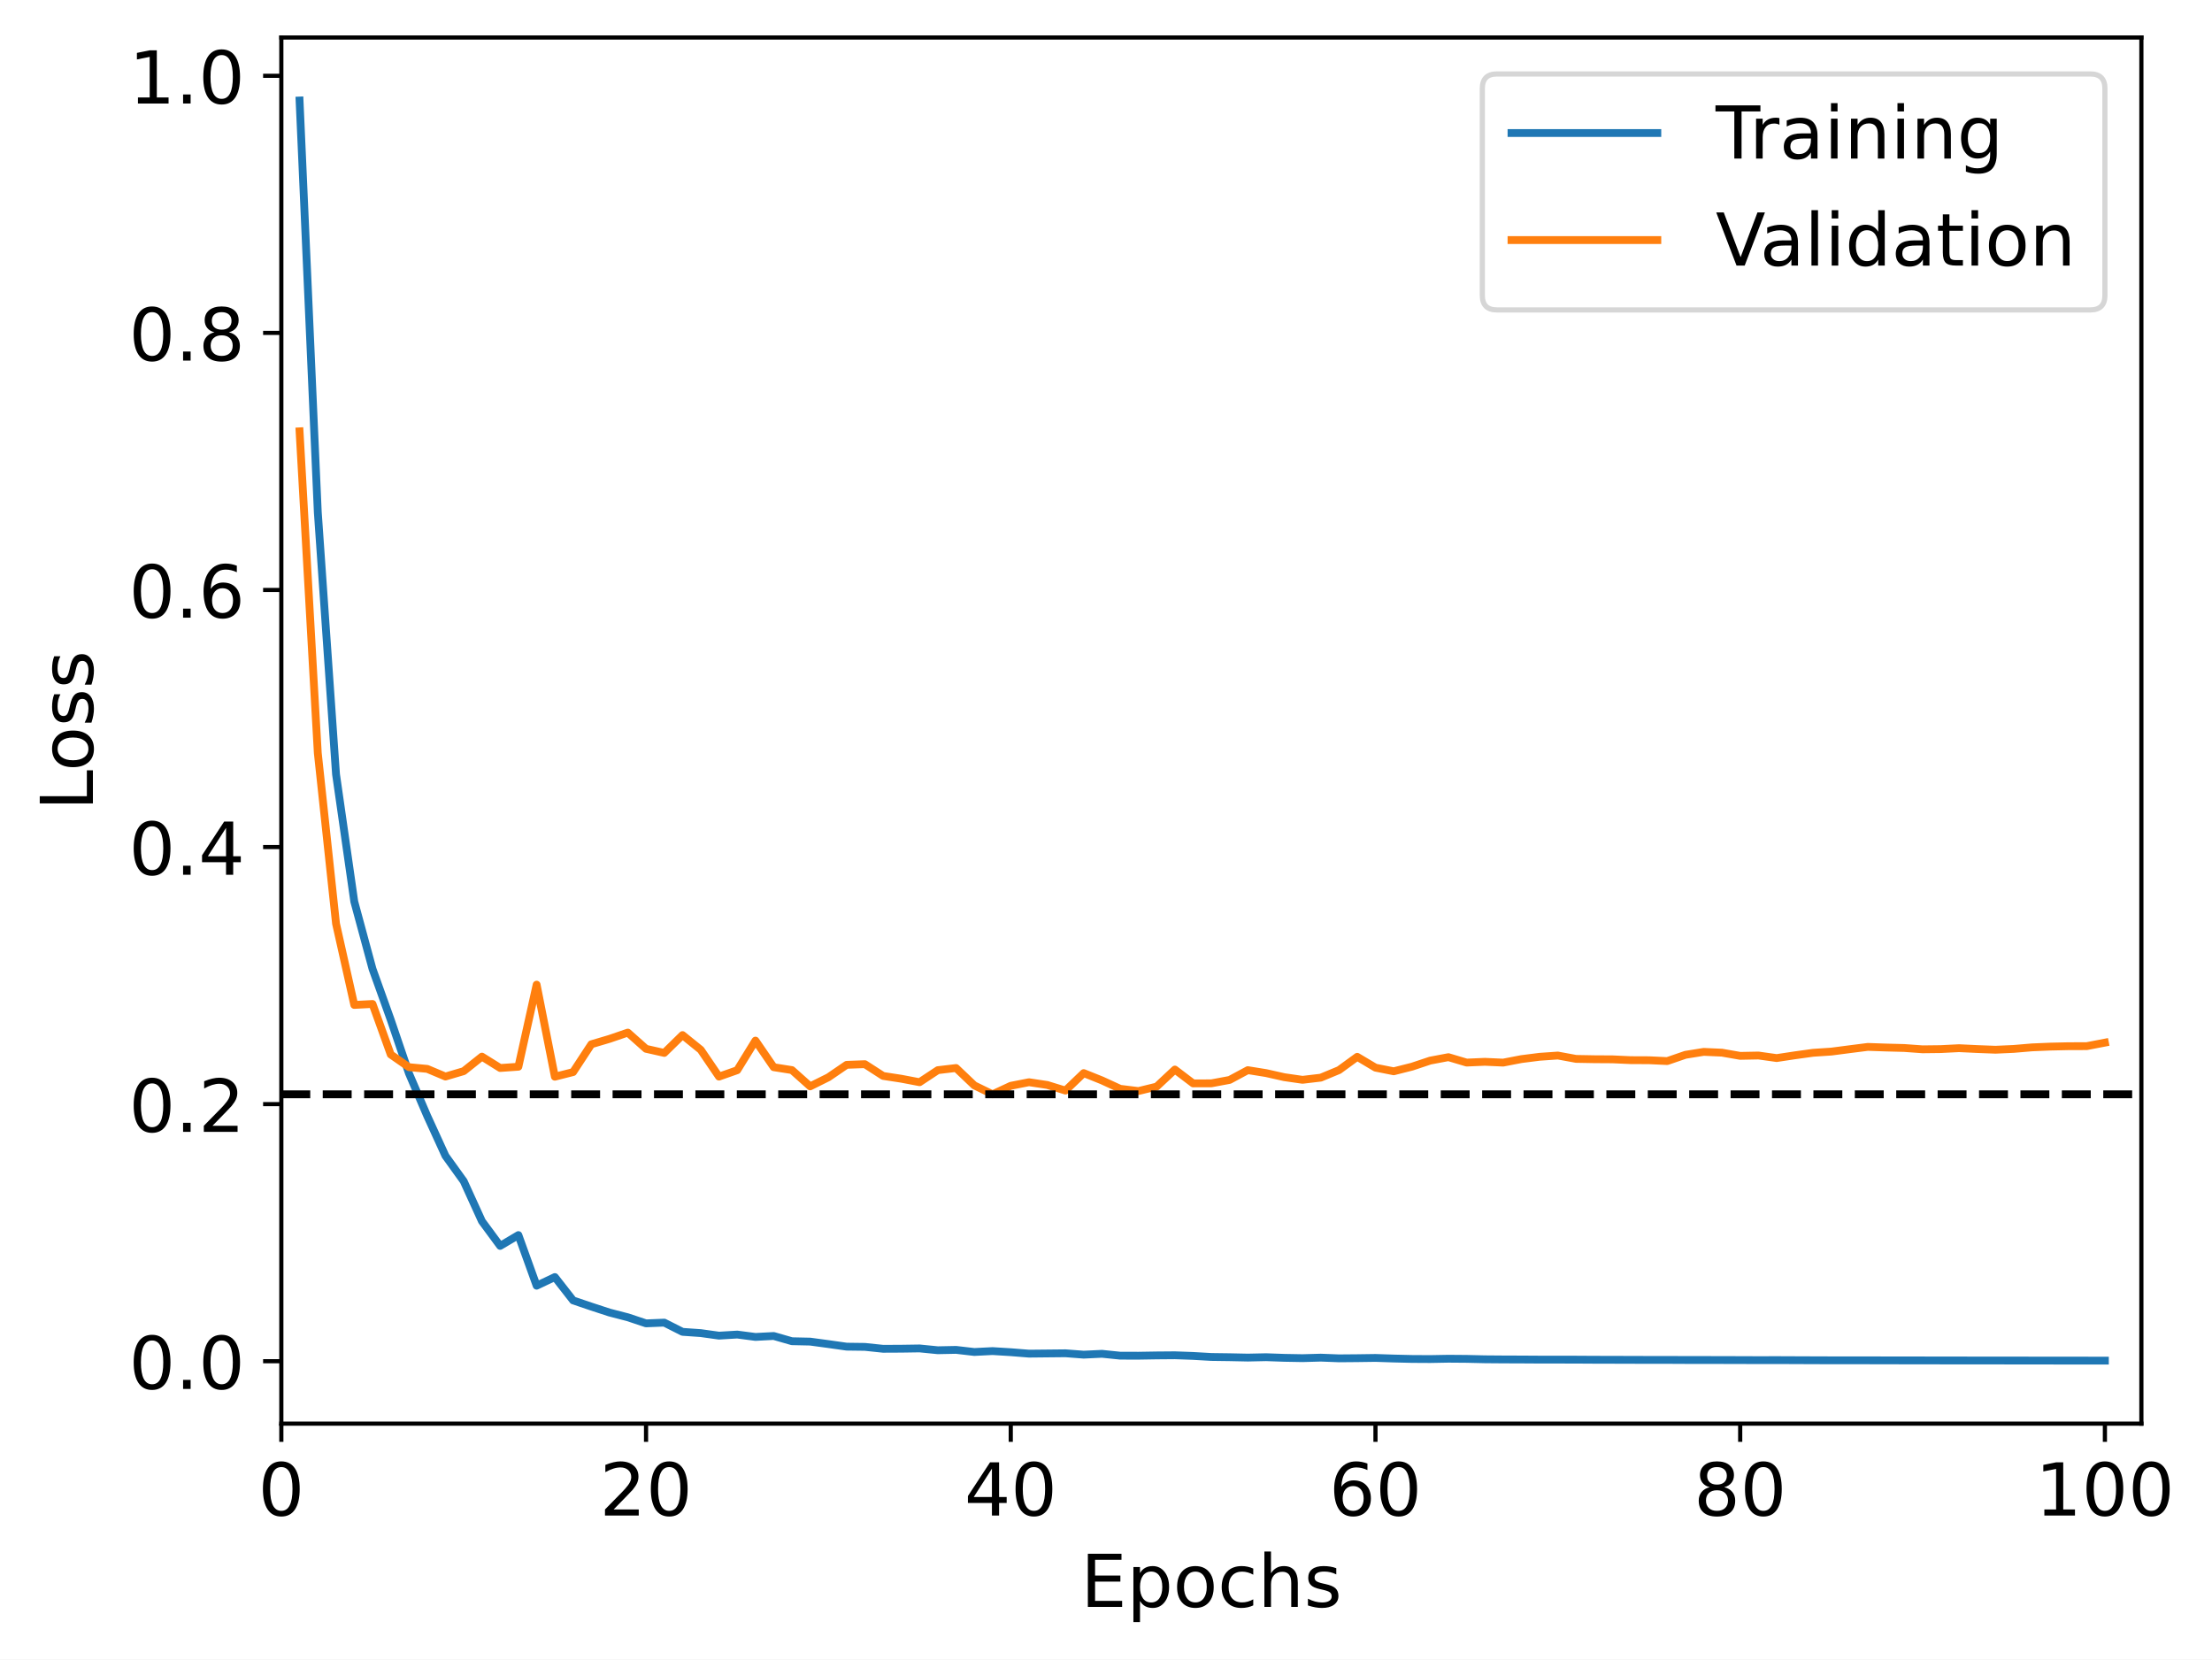
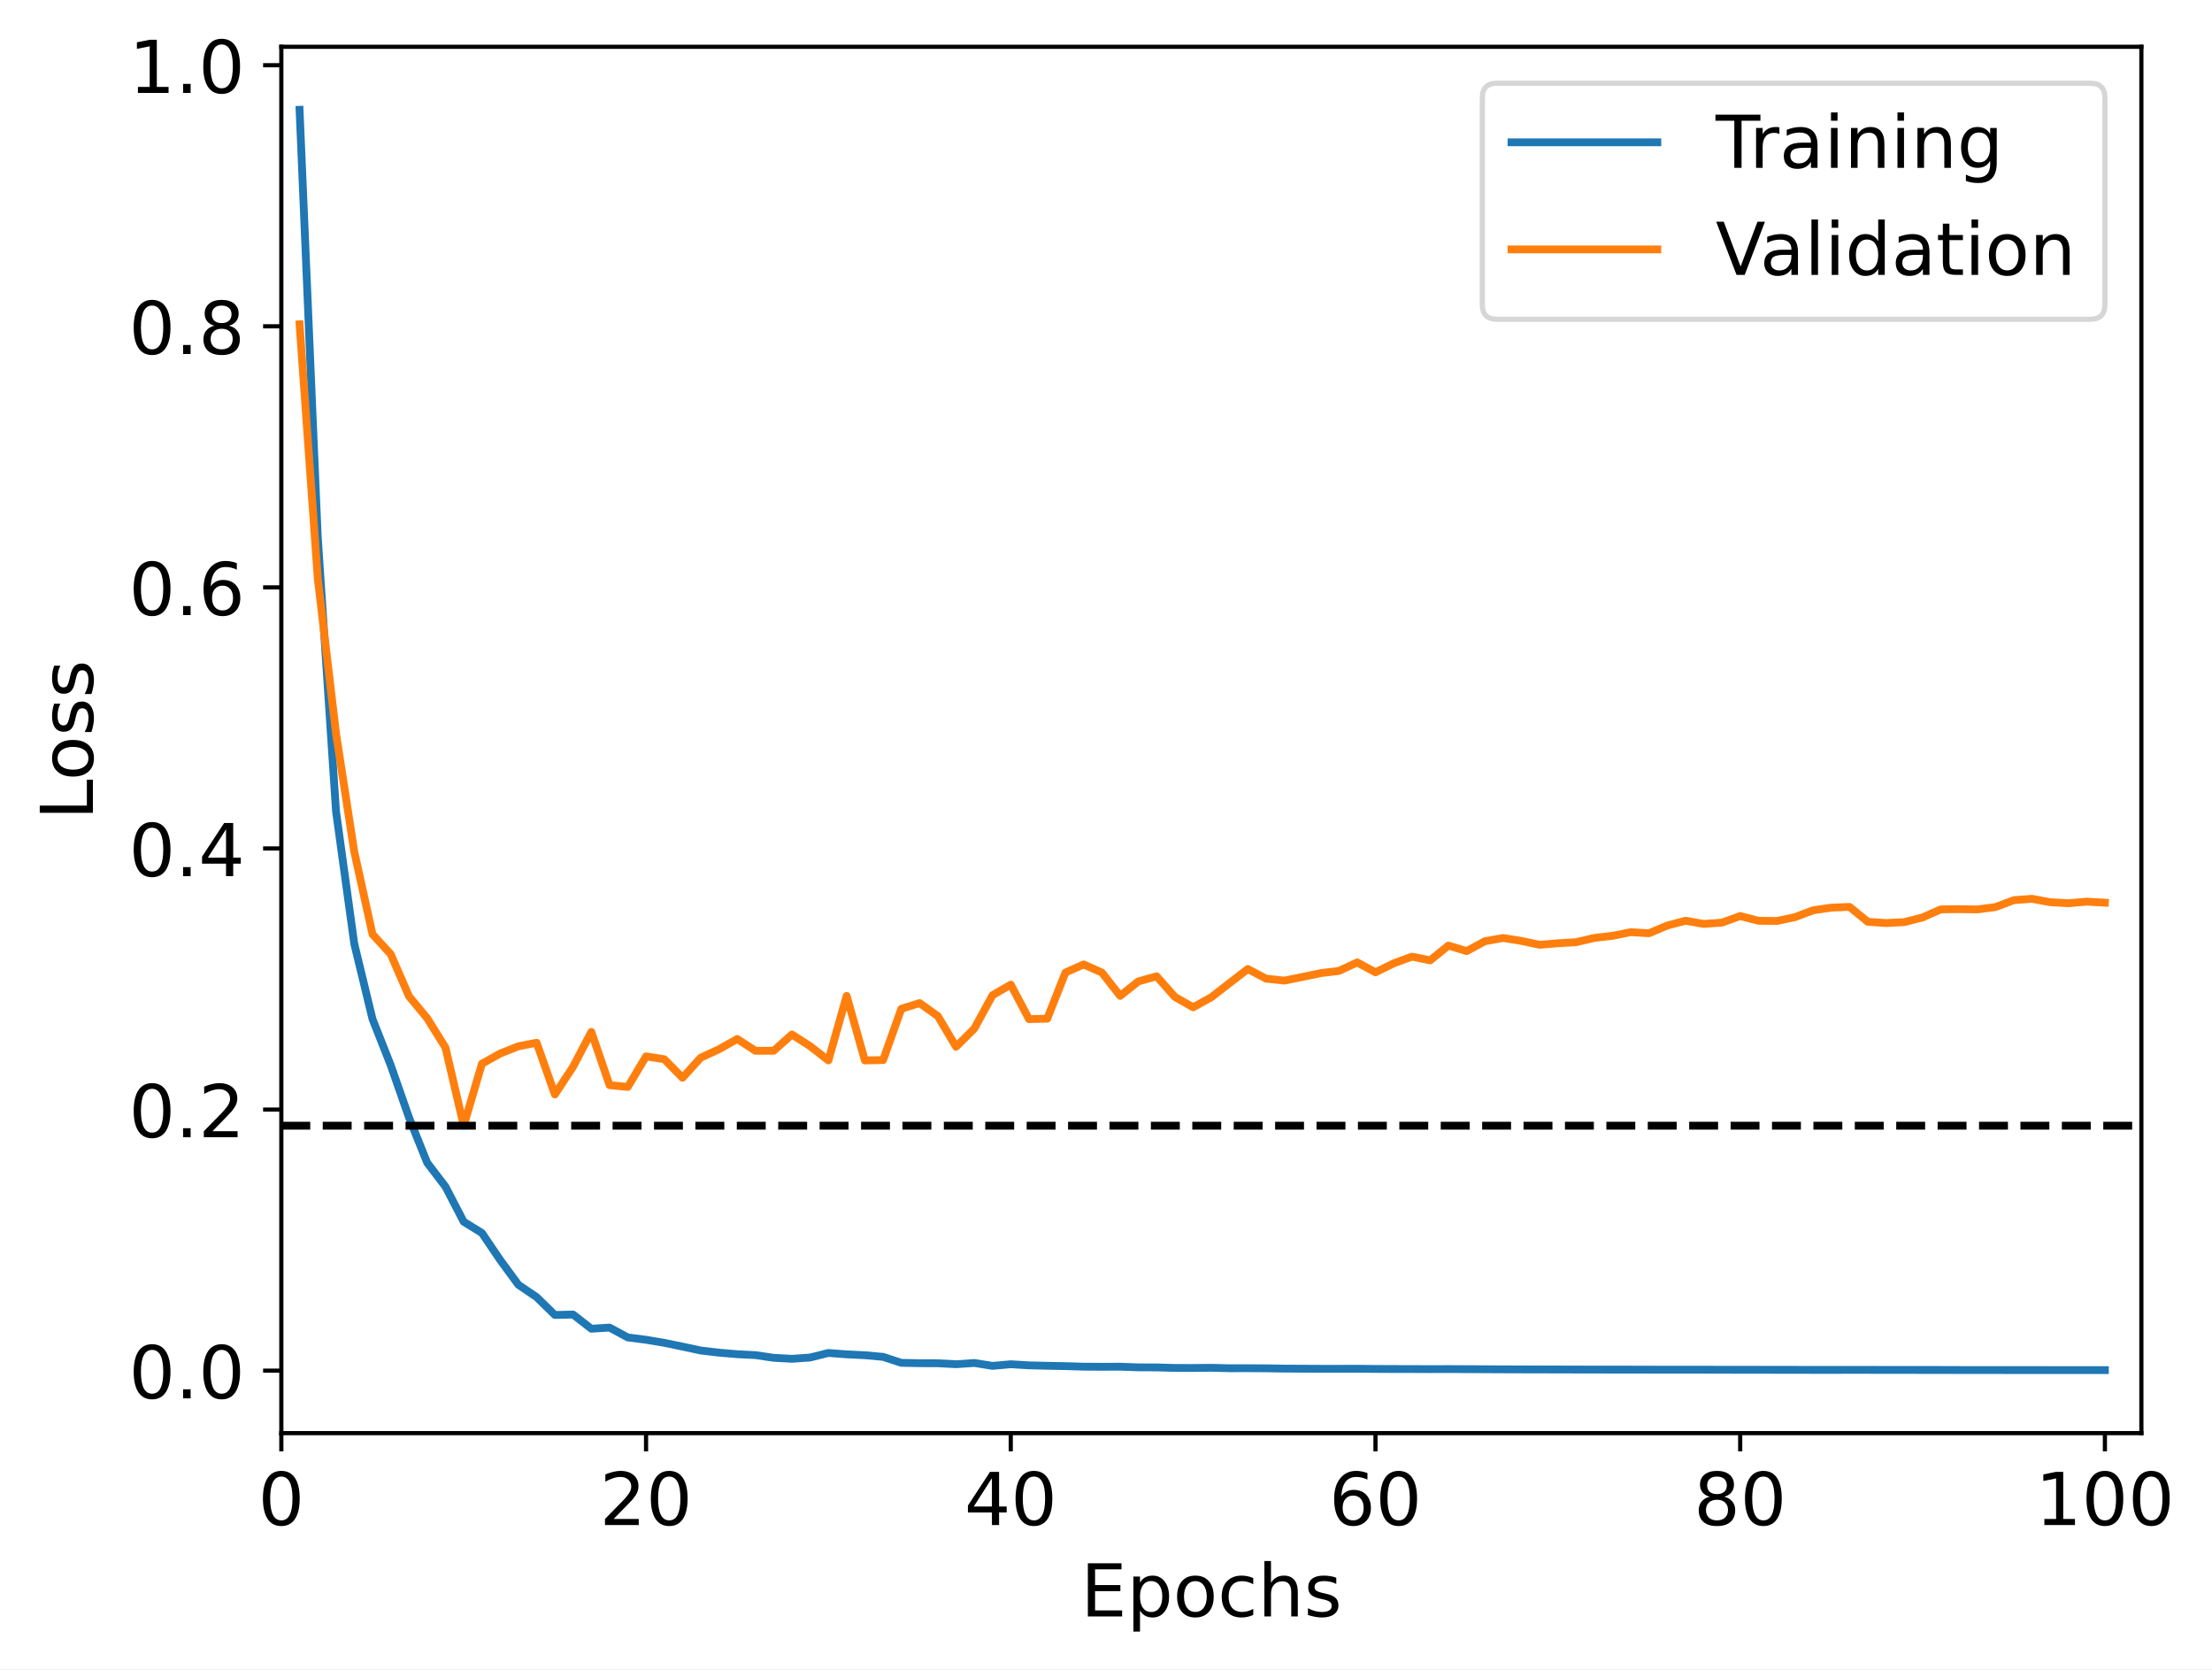
- <svg xmlns="http://www.w3.org/2000/svg" xmlns:xlink="http://www.w3.org/1999/xlink" width="424.693pt" height="318.611pt" viewBox="0 0 424.693 318.611" version="1.1">
+ <svg xmlns="http://www.w3.org/2000/svg" xmlns:xlink="http://www.w3.org/1999/xlink" width="424.693pt" height="320.391pt" viewBox="0 0 424.693 320.391" version="1.1">
  <defs>
    <style type="text/css">*{stroke-linejoin: round; stroke-linecap: butt}</style>
  </defs>
  <g id="figure_1">
    <g id="patch_1">
-       <path d="M 0 318.611  L 424.693 318.611  L 424.693 0  L 0 0  z " style="fill: #ffffff" />
+       <path d="M 0 320.391  L 424.693 320.391  L 424.693 0  L 0 0  z " style="fill: #ffffff" />
    </g>
    <g id="axes_1">
      <g id="patch_2">
-         <path d="M 54.014 273.312  L 411.134 273.312  L 411.134 7.2  L 54.014 7.2  z " style="fill: #ffffff" />
+         <path d="M 54.014 275.092  L 411.134 275.092  L 411.134 8.98  L 54.014 8.98  z " style="fill: #ffffff" />
      </g>
      <g id="matplotlib.axis_1">
        <g id="xtick_1">
          <g id="line2d_1">
            <defs>
-               <path id="mfb34cce5c9" d="M 0 0  L 0 3.5  " style="stroke: #000000; stroke-width: 0.8" />
-             </defs>
-             <g>
-               <use xlink:href="#mfb34cce5c9" x="54.014" y="273.312" style="stroke: #000000; stroke-width: 0.8" />
+               <path id="m35944b35f2" d="M 0 0  L 0 3.5  " style="stroke: #000000; stroke-width: 0.8" />
+             </defs>
+             <g>
+               <use xlink:href="#m35944b35f2" x="54.014" y="275.092" style="stroke: #000000; stroke-width: 0.8" />
            </g>
          </g>
          <g id="text_1">
-             <g transform="translate(49.56 290.9498) scale(0.14 -0.14)">
+             <g transform="translate(49.56 292.7302) scale(0.14 -0.14)">
              <defs>
                <path id="DejaVuSans-30" d="M 2034 4250  Q 1547 4250 1301 3770  Q 1056 3291 1056 2328  Q 1056 1369 1301 889  Q 1547 409 2034 409  Q 2525 409 2770 889  Q 3016 1369 3016 2328  Q 3016 3291 2770 3770  Q 2525 4250 2034 4250  z M 2034 4750  Q 2819 4750 3233 4129  Q 3647 3509 3647 2328  Q 3647 1150 3233 529  Q 2819 -91 2034 -91  Q 1250 -91 836 529  Q 422 1150 422 2328  Q 422 3509 836 4129  Q 1250 4750 2034 4750  z " transform="scale(0.015625)" />
              </defs>
              <use xlink:href="#DejaVuSans-30" />
            </g>
          </g>
        </g>
        <g id="xtick_2">
          <g id="line2d_2">
            <g>
-               <use xlink:href="#mfb34cce5c9" x="124.037" y="273.312" style="stroke: #000000; stroke-width: 0.8" />
+               <use xlink:href="#m35944b35f2" x="124.037" y="275.092" style="stroke: #000000; stroke-width: 0.8" />
            </g>
          </g>
          <g id="text_2">
-             <g transform="translate(115.1298 290.9498) scale(0.14 -0.14)">
+             <g transform="translate(115.1298 292.7302) scale(0.14 -0.14)">
              <defs>
                <path id="DejaVuSans-32" d="M 1228 531  L 3431 531  L 3431 0  L 469 0  L 469 531  Q 828 903 1448 1529  Q 2069 2156 2228 2338  Q 2531 2678 2651 2914  Q 2772 3150 2772 3378  Q 2772 3750 2511 3984  Q 2250 4219 1831 4219  Q 1534 4219 1204 4116  Q 875 4013 500 3803  L 500 4441  Q 881 4594 1212 4672  Q 1544 4750 1819 4750  Q 2544 4750 2975 4387  Q 3406 4025 3406 3419  Q 3406 3131 3298 2873  Q 3191 2616 2906 2266  Q 2828 2175 2409 1742  Q 1991 1309 1228 531  z " transform="scale(0.015625)" />
              </defs>
              <use xlink:href="#DejaVuSans-32" />
              <use xlink:href="#DejaVuSans-30" x="63.623" />
            </g>
          </g>
        </g>
        <g id="xtick_3">
          <g id="line2d_3">
            <g>
-               <use xlink:href="#mfb34cce5c9" x="194.061" y="273.312" style="stroke: #000000; stroke-width: 0.8" />
+               <use xlink:href="#m35944b35f2" x="194.061" y="275.092" style="stroke: #000000; stroke-width: 0.8" />
            </g>
          </g>
          <g id="text_3">
-             <g transform="translate(185.1533 290.9498) scale(0.14 -0.14)">
+             <g transform="translate(185.1533 292.7302) scale(0.14 -0.14)">
              <defs>
                <path id="DejaVuSans-34" d="M 2419 4116  L 825 1625  L 2419 1625  L 2419 4116  z M 2253 4666  L 3047 4666  L 3047 1625  L 3713 1625  L 3713 1100  L 3047 1100  L 3047 0  L 2419 0  L 2419 1100  L 313 1100  L 313 1709  L 2253 4666  z " transform="scale(0.015625)" />
              </defs>
              <use xlink:href="#DejaVuSans-34" />
              <use xlink:href="#DejaVuSans-30" x="63.623" />
            </g>
          </g>
        </g>
        <g id="xtick_4">
          <g id="line2d_4">
            <g>
-               <use xlink:href="#mfb34cce5c9" x="264.084" y="273.312" style="stroke: #000000; stroke-width: 0.8" />
+               <use xlink:href="#m35944b35f2" x="264.084" y="275.092" style="stroke: #000000; stroke-width: 0.8" />
            </g>
          </g>
          <g id="text_4">
-             <g transform="translate(255.1768 290.9498) scale(0.14 -0.14)">
+             <g transform="translate(255.1768 292.7302) scale(0.14 -0.14)">
              <defs>
                <path id="DejaVuSans-36" d="M 2113 2584  Q 1688 2584 1439 2293  Q 1191 2003 1191 1497  Q 1191 994 1439 701  Q 1688 409 2113 409  Q 2538 409 2786 701  Q 3034 994 3034 1497  Q 3034 2003 2786 2293  Q 2538 2584 2113 2584  z M 3366 4563  L 3366 3988  Q 3128 4100 2886 4159  Q 2644 4219 2406 4219  Q 1781 4219 1451 3797  Q 1122 3375 1075 2522  Q 1259 2794 1537 2939  Q 1816 3084 2150 3084  Q 2853 3084 3261 2657  Q 3669 2231 3669 1497  Q 3669 778 3244 343  Q 2819 -91 2113 -91  Q 1303 -91 875 529  Q 447 1150 447 2328  Q 447 3434 972 4092  Q 1497 4750 2381 4750  Q 2619 4750 2861 4703  Q 3103 4656 3366 4563  z " transform="scale(0.015625)" />
              </defs>
              <use xlink:href="#DejaVuSans-36" />
              <use xlink:href="#DejaVuSans-30" x="63.623" />
            </g>
          </g>
        </g>
        <g id="xtick_5">
          <g id="line2d_5">
            <g>
-               <use xlink:href="#mfb34cce5c9" x="334.108" y="273.312" style="stroke: #000000; stroke-width: 0.8" />
+               <use xlink:href="#m35944b35f2" x="334.108" y="275.092" style="stroke: #000000; stroke-width: 0.8" />
            </g>
          </g>
          <g id="text_5">
-             <g transform="translate(325.2004 290.9498) scale(0.14 -0.14)">
+             <g transform="translate(325.2004 292.7302) scale(0.14 -0.14)">
              <defs>
                <path id="DejaVuSans-38" d="M 2034 2216  Q 1584 2216 1326 1975  Q 1069 1734 1069 1313  Q 1069 891 1326 650  Q 1584 409 2034 409  Q 2484 409 2743 651  Q 3003 894 3003 1313  Q 3003 1734 2745 1975  Q 2488 2216 2034 2216  z M 1403 2484  Q 997 2584 770 2862  Q 544 3141 544 3541  Q 544 4100 942 4425  Q 1341 4750 2034 4750  Q 2731 4750 3128 4425  Q 3525 4100 3525 3541  Q 3525 3141 3298 2862  Q 3072 2584 2669 2484  Q 3125 2378 3379 2068  Q 3634 1759 3634 1313  Q 3634 634 3220 271  Q 2806 -91 2034 -91  Q 1263 -91 848 271  Q 434 634 434 1313  Q 434 1759 690 2068  Q 947 2378 1403 2484  z M 1172 3481  Q 1172 3119 1398 2916  Q 1625 2713 2034 2713  Q 2441 2713 2670 2916  Q 2900 3119 2900 3481  Q 2900 3844 2670 4047  Q 2441 4250 2034 4250  Q 1625 4250 1398 4047  Q 1172 3844 1172 3481  z " transform="scale(0.015625)" />
              </defs>
              <use xlink:href="#DejaVuSans-38" />
              <use xlink:href="#DejaVuSans-30" x="63.623" />
            </g>
          </g>
        </g>
        <g id="xtick_6">
          <g id="line2d_6">
            <g>
-               <use xlink:href="#mfb34cce5c9" x="404.131" y="273.312" style="stroke: #000000; stroke-width: 0.8" />
+               <use xlink:href="#m35944b35f2" x="404.131" y="275.092" style="stroke: #000000; stroke-width: 0.8" />
            </g>
          </g>
          <g id="text_6">
-             <g transform="translate(390.7701 290.9498) scale(0.14 -0.14)">
+             <g transform="translate(390.7701 292.7302) scale(0.14 -0.14)">
              <defs>
                <path id="DejaVuSans-31" d="M 794 531  L 1825 531  L 1825 4091  L 703 3866  L 703 4441  L 1819 4666  L 2450 4666  L 2450 531  L 3481 531  L 3481 0  L 794 0  L 794 531  z " transform="scale(0.015625)" />
              </defs>
              <use xlink:href="#DejaVuSans-31" />
              <use xlink:href="#DejaVuSans-30" x="63.623" />
              <use xlink:href="#DejaVuSans-30" x="127.246" />
            </g>
          </g>
        </g>
        <g id="text_7">
-           <g transform="translate(207.4919 308.4992) scale(0.14 -0.14)">
+           <g transform="translate(207.4919 310.2796) scale(0.14 -0.14)">
            <defs>
              <path id="DejaVuSans-45" d="M 628 4666  L 3578 4666  L 3578 4134  L 1259 4134  L 1259 2753  L 3481 2753  L 3481 2222  L 1259 2222  L 1259 531  L 3634 531  L 3634 0  L 628 0  L 628 4666  z " transform="scale(0.015625)" />
              <path id="DejaVuSans-70" d="M 1159 525  L 1159 -1331  L 581 -1331  L 581 3500  L 1159 3500  L 1159 2969  Q 1341 3281 1617 3432  Q 1894 3584 2278 3584  Q 2916 3584 3314 3078  Q 3713 2572 3713 1747  Q 3713 922 3314 415  Q 2916 -91 2278 -91  Q 1894 -91 1617 61  Q 1341 213 1159 525  z M 3116 1747  Q 3116 2381 2855 2742  Q 2594 3103 2138 3103  Q 1681 3103 1420 2742  Q 1159 2381 1159 1747  Q 1159 1113 1420 752  Q 1681 391 2138 391  Q 2594 391 2855 752  Q 3116 1113 3116 1747  z " transform="scale(0.015625)" />
              <path id="DejaVuSans-6f" d="M 1959 3097  Q 1497 3097 1228 2736  Q 959 2375 959 1747  Q 959 1119 1226 758  Q 1494 397 1959 397  Q 2419 397 2687 759  Q 2956 1122 2956 1747  Q 2956 2369 2687 2733  Q 2419 3097 1959 3097  z M 1959 3584  Q 2709 3584 3137 3096  Q 3566 2609 3566 1747  Q 3566 888 3137 398  Q 2709 -91 1959 -91  Q 1206 -91 779 398  Q 353 888 353 1747  Q 353 2609 779 3096  Q 1206 3584 1959 3584  z " transform="scale(0.015625)" />
              <path id="DejaVuSans-63" d="M 3122 3366  L 3122 2828  Q 2878 2963 2633 3030  Q 2388 3097 2138 3097  Q 1578 3097 1268 2742  Q 959 2388 959 1747  Q 959 1106 1268 751  Q 1578 397 2138 397  Q 2388 397 2633 464  Q 2878 531 3122 666  L 3122 134  Q 2881 22 2623 -34  Q 2366 -91 2075 -91  Q 1284 -91 818 406  Q 353 903 353 1747  Q 353 2603 823 3093  Q 1294 3584 2113 3584  Q 2378 3584 2631 3529  Q 2884 3475 3122 3366  z " transform="scale(0.015625)" />
              <path id="DejaVuSans-68" d="M 3513 2113  L 3513 0  L 2938 0  L 2938 2094  Q 2938 2591 2744 2837  Q 2550 3084 2163 3084  Q 1697 3084 1428 2787  Q 1159 2491 1159 1978  L 1159 0  L 581 0  L 581 4863  L 1159 4863  L 1159 2956  Q 1366 3272 1645 3428  Q 1925 3584 2291 3584  Q 2894 3584 3203 3211  Q 3513 2838 3513 2113  z " transform="scale(0.015625)" />
              <path id="DejaVuSans-73" d="M 2834 3397  L 2834 2853  Q 2591 2978 2328 3040  Q 2066 3103 1784 3103  Q 1356 3103 1142 2972  Q 928 2841 928 2578  Q 928 2378 1081 2264  Q 1234 2150 1697 2047  L 1894 2003  Q 2506 1872 2764 1633  Q 3022 1394 3022 966  Q 3022 478 2636 193  Q 2250 -91 1575 -91  Q 1294 -91 989 -36  Q 684 19 347 128  L 347 722  Q 666 556 975 473  Q 1284 391 1588 391  Q 1994 391 2212 530  Q 2431 669 2431 922  Q 2431 1156 2273 1281  Q 2116 1406 1581 1522  L 1381 1569  Q 847 1681 609 1914  Q 372 2147 372 2553  Q 372 3047 722 3315  Q 1072 3584 1716 3584  Q 2034 3584 2315 3537  Q 2597 3491 2834 3397  z " transform="scale(0.015625)" />
            </defs>
            <use xlink:href="#DejaVuSans-45" />
            <use xlink:href="#DejaVuSans-70" x="63.184" />
            <use xlink:href="#DejaVuSans-6f" x="126.66" />
            <use xlink:href="#DejaVuSans-63" x="187.842" />
            <use xlink:href="#DejaVuSans-68" x="242.822" />
            <use xlink:href="#DejaVuSans-73" x="306.201" />
          </g>
        </g>
      </g>
      <g id="matplotlib.axis_2">
        <g id="ytick_1">
          <g id="line2d_7">
            <defs>
-               <path id="ma4da63df6d" d="M 0 0  L -3.5 0  " style="stroke: #000000; stroke-width: 0.8" />
-             </defs>
-             <g>
-               <use xlink:href="#ma4da63df6d" x="54.014" y="261.329" style="stroke: #000000; stroke-width: 0.8" />
+               <path id="ma3c69df5d5" d="M 0 0  L -3.5 0  " style="stroke: #000000; stroke-width: 0.8" />
+             </defs>
+             <g>
+               <use xlink:href="#ma3c69df5d5" x="54.014" y="263.094" style="stroke: #000000; stroke-width: 0.8" />
            </g>
          </g>
          <g id="text_8">
-             <g transform="translate(24.74938 266.6479) scale(0.14 -0.14)">
+             <g transform="translate(24.74938 268.4128) scale(0.14 -0.14)">
              <defs>
                <path id="DejaVuSans-2e" d="M 684 794  L 1344 794  L 1344 0  L 684 0  L 684 794  z " transform="scale(0.015625)" />
              </defs>
              <use xlink:href="#DejaVuSans-30" />
              <use xlink:href="#DejaVuSans-2e" x="63.623" />
              <use xlink:href="#DejaVuSans-30" x="95.41" />
            </g>
          </g>
        </g>
        <g id="ytick_2">
          <g id="line2d_8">
            <g>
-               <use xlink:href="#ma4da63df6d" x="54.014" y="211.974" style="stroke: #000000; stroke-width: 0.8" />
+               <use xlink:href="#ma3c69df5d5" x="54.014" y="212.979" style="stroke: #000000; stroke-width: 0.8" />
            </g>
          </g>
          <g id="text_9">
-             <g transform="translate(24.74938 217.2924) scale(0.14 -0.14)">
+             <g transform="translate(24.74938 218.2978) scale(0.14 -0.14)">
              <use xlink:href="#DejaVuSans-30" />
              <use xlink:href="#DejaVuSans-2e" x="63.623" />
              <use xlink:href="#DejaVuSans-32" x="95.41" />
            </g>
          </g>
        </g>
        <g id="ytick_3">
          <g id="line2d_9">
            <g>
-               <use xlink:href="#ma4da63df6d" x="54.014" y="162.618" style="stroke: #000000; stroke-width: 0.8" />
+               <use xlink:href="#ma3c69df5d5" x="54.014" y="162.864" style="stroke: #000000; stroke-width: 0.8" />
            </g>
          </g>
          <g id="text_10">
-             <g transform="translate(24.74938 167.9369) scale(0.14 -0.14)">
+             <g transform="translate(24.74938 168.1828) scale(0.14 -0.14)">
              <use xlink:href="#DejaVuSans-30" />
              <use xlink:href="#DejaVuSans-2e" x="63.623" />
              <use xlink:href="#DejaVuSans-34" x="95.41" />
            </g>
          </g>
        </g>
        <g id="ytick_4">
          <g id="line2d_10">
            <g>
-               <use xlink:href="#ma4da63df6d" x="54.014" y="113.262" style="stroke: #000000; stroke-width: 0.8" />
+               <use xlink:href="#ma3c69df5d5" x="54.014" y="112.749" style="stroke: #000000; stroke-width: 0.8" />
            </g>
          </g>
          <g id="text_11">
-             <g transform="translate(24.74938 118.5814) scale(0.14 -0.14)">
+             <g transform="translate(24.74938 118.0678) scale(0.14 -0.14)">
              <use xlink:href="#DejaVuSans-30" />
              <use xlink:href="#DejaVuSans-2e" x="63.623" />
              <use xlink:href="#DejaVuSans-36" x="95.41" />
            </g>
          </g>
        </g>
        <g id="ytick_5">
          <g id="line2d_11">
            <g>
-               <use xlink:href="#ma4da63df6d" x="54.014" y="63.907" style="stroke: #000000; stroke-width: 0.8" />
+               <use xlink:href="#ma3c69df5d5" x="54.014" y="62.634" style="stroke: #000000; stroke-width: 0.8" />
            </g>
          </g>
          <g id="text_12">
-             <g transform="translate(24.74938 69.22584) scale(0.14 -0.14)">
+             <g transform="translate(24.74938 67.9528) scale(0.14 -0.14)">
              <use xlink:href="#DejaVuSans-30" />
              <use xlink:href="#DejaVuSans-2e" x="63.623" />
              <use xlink:href="#DejaVuSans-38" x="95.41" />
            </g>
          </g>
        </g>
        <g id="ytick_6">
          <g id="line2d_12">
            <g>
-               <use xlink:href="#ma4da63df6d" x="54.014" y="14.551" style="stroke: #000000; stroke-width: 0.8" />
+               <use xlink:href="#ma3c69df5d5" x="54.014" y="12.519" style="stroke: #000000; stroke-width: 0.8" />
            </g>
          </g>
          <g id="text_13">
-             <g transform="translate(24.74938 19.87031) scale(0.14 -0.14)">
+             <g transform="translate(24.74938 17.83781) scale(0.14 -0.14)">
              <use xlink:href="#DejaVuSans-31" />
              <use xlink:href="#DejaVuSans-2e" x="63.623" />
              <use xlink:href="#DejaVuSans-30" x="95.41" />
            </g>
          </g>
        </g>
        <g id="text_14">
-           <g transform="translate(17.83781 155.6101) rotate(-90) scale(0.14 -0.14)">
+           <g transform="translate(17.83781 157.3904) rotate(-90) scale(0.14 -0.14)">
            <defs>
              <path id="DejaVuSans-4c" d="M 628 4666  L 1259 4666  L 1259 531  L 3531 531  L 3531 0  L 628 0  L 628 4666  z " transform="scale(0.015625)" />
            </defs>
            <use xlink:href="#DejaVuSans-4c" />
            <use xlink:href="#DejaVuSans-6f" x="53.963" />
            <use xlink:href="#DejaVuSans-73" x="115.145" />
            <use xlink:href="#DejaVuSans-73" x="167.244" />
          </g>
        </g>
      </g>
      <g id="line2d_13">
-         <path d="M 57.515 19.296  L 61.016 98.339  L 64.517 148.651  L 68.018 173.082  L 71.52 186.02  L 75.021 195.784  L 78.522 206.08  L 82.023 214.238  L 85.524 221.896  L 89.026 226.763  L 92.527 234.447  L 96.028 239.19  L 99.529 237.115  L 103.03 246.829  L 106.531 245.172  L 110.033 249.654  L 113.534 250.843  L 117.035 251.987  L 120.536 252.894  L 124.037 254.061  L 127.538 253.92  L 131.04 255.689  L 134.541 255.932  L 138.042 256.42  L 141.543 256.21  L 145.044 256.667  L 148.546 256.484  L 152.047 257.49  L 155.548 257.566  L 159.049 258.038  L 162.55 258.532  L 166.051 258.576  L 169.553 258.944  L 173.054 258.927  L 176.555 258.874  L 180.056 259.222  L 183.557 259.152  L 187.058 259.557  L 190.56 259.382  L 194.061 259.596  L 197.562 259.875  L 201.063 259.84  L 204.564 259.804  L 208.066 260.07  L 211.567 259.905  L 215.068 260.264  L 218.569 260.272  L 222.07 260.215  L 225.571 260.186  L 229.073 260.312  L 232.574 260.513  L 236.075 260.56  L 239.576 260.632  L 243.077 260.557  L 246.578 260.68  L 250.08 260.742  L 253.581 260.642  L 257.082 260.777  L 260.583 260.747  L 264.084 260.698  L 267.586 260.812  L 271.087 260.895  L 274.588 260.915  L 278.089 260.851  L 281.59 260.879  L 285.091 260.959  L 288.593 260.987  L 292.094 260.999  L 295.595 261.021  L 299.096 261.023  L 302.597 261.029  L 306.098 261.05  L 309.6 261.058  L 313.101 261.068  L 316.602 261.079  L 320.103 261.077  L 323.604 261.094  L 327.106 261.094  L 330.607 261.104  L 334.108 261.111  L 337.609 261.125  L 341.11 261.117  L 344.611 261.132  L 348.113 261.146  L 351.614 261.157  L 355.115 261.16  L 358.616 261.16  L 362.117 261.168  L 365.618 261.174  L 369.12 261.176  L 372.621 261.184  L 376.122 261.184  L 379.623 261.194  L 383.124 261.194  L 386.626 261.196  L 390.127 261.201  L 393.628 261.206  L 397.129 261.208  L 400.63 261.211  L 404.131 261.216  " clip-path="url(#p664f3f795d)" style="fill: none; stroke: #1f77b4; stroke-width: 1.5; stroke-linecap: square" />
+         <path d="M 57.515 21.076  L 61.016 103.221  L 64.517 155.771  L 68.018 181.161  L 71.52 195.613  L 75.021 204.482  L 78.522 214.492  L 82.023 223.193  L 85.524 227.772  L 89.026 234.511  L 92.527 236.674  L 96.028 241.844  L 99.529 246.613  L 103.03 248.984  L 106.531 252.409  L 110.033 252.329  L 113.534 255.05  L 117.035 254.832  L 120.536 256.726  L 124.037 257.172  L 127.538 257.756  L 131.04 258.482  L 134.541 259.232  L 138.042 259.645  L 141.543 259.941  L 145.044 260.115  L 148.546 260.631  L 152.047 260.825  L 155.548 260.578  L 159.049 259.702  L 162.55 259.968  L 166.051 260.135  L 169.553 260.452  L 173.054 261.594  L 176.555 261.668  L 180.056 261.678  L 183.557 261.861  L 187.058 261.625  L 190.56 262.181  L 194.061 261.869  L 197.562 262.078  L 201.063 262.162  L 204.564 262.23  L 208.066 262.336  L 211.567 262.356  L 215.068 262.34  L 218.569 262.463  L 222.07 262.479  L 225.571 262.576  L 229.073 262.585  L 232.574 262.548  L 236.075 262.636  L 239.576 262.629  L 243.077 262.65  L 246.578 262.706  L 250.08 262.725  L 253.581 262.741  L 257.082 262.741  L 260.583 262.737  L 264.084 262.767  L 267.586 262.784  L 271.087 262.79  L 274.588 262.804  L 278.089 262.795  L 281.59 262.81  L 285.091 262.829  L 288.593 262.848  L 292.094 262.86  L 295.595 262.869  L 299.096 262.874  L 302.597 262.885  L 306.098 262.891  L 309.6 262.898  L 313.101 262.898  L 316.602 262.907  L 320.103 262.915  L 323.604 262.916  L 327.106 262.915  L 330.607 262.927  L 334.108 262.929  L 337.609 262.932  L 341.11 262.941  L 344.611 262.943  L 348.113 262.952  L 351.614 262.951  L 355.115 262.95  L 358.616 262.949  L 362.117 262.96  L 365.618 262.96  L 369.12 262.963  L 372.621 262.966  L 376.122 262.978  L 379.623 262.982  L 383.124 262.984  L 386.626 262.985  L 390.127 262.987  L 393.628 262.99  L 397.129 262.995  L 400.63 262.996  L 404.131 262.996  " clip-path="url(#p53c42b1a7d)" style="fill: none; stroke: #1f77b4; stroke-width: 1.5; stroke-linecap: square" />
      </g>
      <g id="line2d_14">
-         <path d="M 57.515 82.808  L 61.016 144.569  L 64.517 177.317  L 68.018 192.928  L 71.52 192.746  L 75.021 202.445  L 78.522 204.88  L 82.023 205.203  L 85.524 206.675  L 89.026 205.643  L 92.527 202.852  L 96.028 205.036  L 99.529 204.793  L 103.03 189.037  L 106.531 206.709  L 110.033 205.82  L 113.534 200.48  L 117.035 199.441  L 120.536 198.24  L 124.037 201.353  L 127.538 202.141  L 131.04 198.715  L 134.541 201.543  L 138.042 206.69  L 141.543 205.459  L 145.044 199.777  L 148.546 204.883  L 152.047 205.436  L 155.548 208.56  L 159.049 206.82  L 162.55 204.428  L 166.051 204.301  L 169.553 206.56  L 173.054 207.098  L 176.555 207.765  L 180.056 205.452  L 183.557 205.04  L 187.058 208.373  L 190.56 210.086  L 194.061 208.454  L 197.562 207.768  L 201.063 208.292  L 204.564 209.371  L 208.066 206.015  L 211.567 207.42  L 215.068 209.029  L 218.569 209.462  L 222.07 208.609  L 225.571 205.336  L 229.073 207.99  L 232.574 207.98  L 236.075 207.327  L 239.576 205.449  L 243.077 206.013  L 246.578 206.799  L 250.08 207.304  L 253.581 206.891  L 257.082 205.439  L 260.583 202.889  L 264.084 204.971  L 267.586 205.668  L 271.087 204.784  L 274.588 203.617  L 278.089 202.957  L 281.59 203.997  L 285.091 203.848  L 288.593 204.004  L 292.094 203.328  L 295.595 202.885  L 299.096 202.642  L 302.597 203.288  L 306.098 203.351  L 309.6 203.372  L 313.101 203.53  L 316.602 203.545  L 320.103 203.707  L 323.604 202.502  L 327.106 201.94  L 330.607 202.093  L 334.108 202.706  L 337.609 202.638  L 341.11 203.13  L 344.611 202.6  L 348.113 202.117  L 351.614 201.886  L 355.115 201.43  L 358.616 200.986  L 362.117 201.105  L 365.618 201.195  L 369.12 201.449  L 372.621 201.408  L 376.122 201.231  L 379.623 201.397  L 383.124 201.53  L 386.626 201.373  L 390.127 201.076  L 393.628 200.929  L 397.129 200.851  L 400.63 200.841  L 404.131 200.168  " clip-path="url(#p664f3f795d)" style="fill: none; stroke: #ff7f0e; stroke-width: 1.5; stroke-linecap: square" />
+         <path d="M 57.515 62.257  L 61.016 111.105  L 64.517 140.803  L 68.018 163.493  L 71.52 179.331  L 75.021 183.16  L 78.522 191.232  L 82.023 195.457  L 85.524 201.079  L 89.026 216.076  L 92.527 204.189  L 96.028 202.231  L 99.529 200.836  L 103.03 200.156  L 106.531 210.077  L 110.033 204.751  L 113.534 198.079  L 117.035 208.294  L 120.536 208.638  L 124.037 202.774  L 127.538 203.321  L 131.04 206.876  L 134.541 203.024  L 138.042 201.407  L 141.543 199.437  L 145.044 201.699  L 148.546 201.696  L 152.047 198.572  L 155.548 200.821  L 159.049 203.547  L 162.55 191.164  L 166.051 203.548  L 169.553 203.479  L 173.054 193.64  L 176.555 192.545  L 180.056 195.036  L 183.557 200.927  L 187.058 197.444  L 190.56 191.034  L 194.061 189.003  L 197.562 195.618  L 201.063 195.542  L 204.564 186.68  L 208.066 185.122  L 211.567 186.691  L 215.068 191.159  L 218.569 188.373  L 222.07 187.406  L 225.571 191.355  L 229.073 193.354  L 232.574 191.417  L 236.075 188.701  L 239.576 186.001  L 243.077 187.854  L 246.578 188.225  L 250.08 187.523  L 253.581 186.792  L 257.082 186.368  L 260.583 184.735  L 264.084 186.638  L 267.586 184.914  L 271.087 183.63  L 274.588 184.337  L 278.089 181.506  L 281.59 182.568  L 285.091 180.67  L 288.593 180.049  L 292.094 180.608  L 295.595 181.356  L 299.096 181.062  L 302.597 180.855  L 306.098 180.037  L 309.6 179.631  L 313.101 178.93  L 316.602 179.137  L 320.103 177.663  L 323.604 176.735  L 327.106 177.352  L 330.607 177.102  L 334.108 175.833  L 337.609 176.743  L 341.11 176.785  L 344.611 176.056  L 348.113 174.729  L 351.614 174.225  L 355.115 174.082  L 358.616 176.942  L 362.117 177.181  L 365.618 177.001  L 369.12 176.104  L 372.621 174.554  L 376.122 174.512  L 379.623 174.565  L 383.124 174.115  L 386.626 172.793  L 390.127 172.528  L 393.628 173.176  L 397.129 173.377  L 400.63 173.072  L 404.131 173.268  " clip-path="url(#p53c42b1a7d)" style="fill: none; stroke: #ff7f0e; stroke-width: 1.5; stroke-linecap: square" />
      </g>
      <g id="line2d_15">
-         <path d="M 54.014 210.086  L 411.134 210.086  " clip-path="url(#p664f3f795d)" style="fill: none; stroke-dasharray: 5.55,2.4; stroke-dashoffset: 0; stroke: #000000; stroke-width: 1.5" />
+         <path d="M 54.014 216.076  L 411.134 216.076  " clip-path="url(#p53c42b1a7d)" style="fill: none; stroke-dasharray: 5.55,2.4; stroke-dashoffset: 0; stroke: #000000; stroke-width: 1.5" />
      </g>
      <g id="patch_3">
-         <path d="M 54.014 273.312  L 54.014 7.2  " style="fill: none; stroke: #000000; stroke-width: 0.8; stroke-linejoin: miter; stroke-linecap: square" />
+         <path d="M 54.014 275.092  L 54.014 8.98  " style="fill: none; stroke: #000000; stroke-width: 0.8; stroke-linejoin: miter; stroke-linecap: square" />
      </g>
      <g id="patch_4">
-         <path d="M 411.134 273.312  L 411.134 7.2  " style="fill: none; stroke: #000000; stroke-width: 0.8; stroke-linejoin: miter; stroke-linecap: square" />
+         <path d="M 411.134 275.092  L 411.134 8.98  " style="fill: none; stroke: #000000; stroke-width: 0.8; stroke-linejoin: miter; stroke-linecap: square" />
      </g>
      <g id="patch_5">
-         <path d="M 54.014 273.312  L 411.134 273.312  " style="fill: none; stroke: #000000; stroke-width: 0.8; stroke-linejoin: miter; stroke-linecap: square" />
+         <path d="M 54.014 275.092  L 411.134 275.092  " style="fill: none; stroke: #000000; stroke-width: 0.8; stroke-linejoin: miter; stroke-linecap: square" />
      </g>
      <g id="patch_6">
-         <path d="M 54.014 7.2  L 411.134 7.2  " style="fill: none; stroke: #000000; stroke-width: 0.8; stroke-linejoin: miter; stroke-linecap: square" />
+         <path d="M 54.014 8.98  L 411.134 8.98  " style="fill: none; stroke: #000000; stroke-width: 0.8; stroke-linejoin: miter; stroke-linecap: square" />
      </g>
      <g id="legend_1">
        <g id="patch_7">
-           <path d="M 287.4 59.499  L 401.334 59.499  Q 404.134 59.499 404.134 56.699  L 404.134 17  Q 404.134 14.2 401.334 14.2  L 287.4 14.2  Q 284.6 14.2 284.6 17  L 284.6 56.699  Q 284.6 59.499 287.4 59.499  z " style="fill: #ffffff; opacity: 0.8; stroke: #cccccc; stroke-linejoin: miter" />
+           <path d="M 287.4 61.279  L 401.334 61.279  Q 404.134 61.279 404.134 58.479  L 404.134 18.78  Q 404.134 15.98 401.334 15.98  L 287.4 15.98  Q 284.6 15.98 284.6 18.78  L 284.6 58.479  Q 284.6 61.279 287.4 61.279  z " style="fill: #ffffff; opacity: 0.8; stroke: #cccccc; stroke-linejoin: miter" />
        </g>
        <g id="line2d_16">
-           <path d="M 290.2 25.538  L 304.2 25.538  L 318.2 25.538  " style="fill: none; stroke: #1f77b4; stroke-width: 1.5; stroke-linecap: square" />
+           <path d="M 290.2 27.318  L 304.2 27.318  L 318.2 27.318  " style="fill: none; stroke: #1f77b4; stroke-width: 1.5; stroke-linecap: square" />
        </g>
        <g id="text_15">
-           <g transform="translate(329.4 30.43781) scale(0.14 -0.14)">
+           <g transform="translate(329.4 32.2182) scale(0.14 -0.14)">
            <defs>
              <path id="DejaVuSans-54" d="M -19 4666  L 3928 4666  L 3928 4134  L 2272 4134  L 2272 0  L 1638 0  L 1638 4134  L -19 4134  L -19 4666  z " transform="scale(0.015625)" />
              <path id="DejaVuSans-72" d="M 2631 2963  Q 2534 3019 2420 3045  Q 2306 3072 2169 3072  Q 1681 3072 1420 2755  Q 1159 2438 1159 1844  L 1159 0  L 581 0  L 581 3500  L 1159 3500  L 1159 2956  Q 1341 3275 1631 3429  Q 1922 3584 2338 3584  Q 2397 3584 2469 3576  Q 2541 3569 2628 3553  L 2631 2963  z " transform="scale(0.015625)" />
              <path id="DejaVuSans-61" d="M 2194 1759  Q 1497 1759 1228 1600  Q 959 1441 959 1056  Q 959 750 1161 570  Q 1363 391 1709 391  Q 2188 391 2477 730  Q 2766 1069 2766 1631  L 2766 1759  L 2194 1759  z M 3341 1997  L 3341 0  L 2766 0  L 2766 531  Q 2569 213 2275 61  Q 1981 -91 1556 -91  Q 1019 -91 701 211  Q 384 513 384 1019  Q 384 1609 779 1909  Q 1175 2209 1959 2209  L 2766 2209  L 2766 2266  Q 2766 2663 2505 2880  Q 2244 3097 1772 3097  Q 1472 3097 1187 3025  Q 903 2953 641 2809  L 641 3341  Q 956 3463 1253 3523  Q 1550 3584 1831 3584  Q 2591 3584 2966 3190  Q 3341 2797 3341 1997  z " transform="scale(0.015625)" />
              <path id="DejaVuSans-69" d="M 603 3500  L 1178 3500  L 1178 0  L 603 0  L 603 3500  z M 603 4863  L 1178 4863  L 1178 4134  L 603 4134  L 603 4863  z " transform="scale(0.015625)" />
              <path id="DejaVuSans-6e" d="M 3513 2113  L 3513 0  L 2938 0  L 2938 2094  Q 2938 2591 2744 2837  Q 2550 3084 2163 3084  Q 1697 3084 1428 2787  Q 1159 2491 1159 1978  L 1159 0  L 581 0  L 581 3500  L 1159 3500  L 1159 2956  Q 1366 3272 1645 3428  Q 1925 3584 2291 3584  Q 2894 3584 3203 3211  Q 3513 2838 3513 2113  z " transform="scale(0.015625)" />
              <path id="DejaVuSans-67" d="M 2906 1791  Q 2906 2416 2648 2759  Q 2391 3103 1925 3103  Q 1463 3103 1205 2759  Q 947 2416 947 1791  Q 947 1169 1205 825  Q 1463 481 1925 481  Q 2391 481 2648 825  Q 2906 1169 2906 1791  z M 3481 434  Q 3481 -459 3084 -895  Q 2688 -1331 1869 -1331  Q 1566 -1331 1297 -1286  Q 1028 -1241 775 -1147  L 775 -588  Q 1028 -725 1275 -790  Q 1522 -856 1778 -856  Q 2344 -856 2625 -561  Q 2906 -266 2906 331  L 2906 616  Q 2728 306 2450 153  Q 2172 0 1784 0  Q 1141 0 747 490  Q 353 981 353 1791  Q 353 2603 747 3093  Q 1141 3584 1784 3584  Q 2172 3584 2450 3431  Q 2728 3278 2906 2969  L 2906 3500  L 3481 3500  L 3481 434  z " transform="scale(0.015625)" />
            </defs>
            <use xlink:href="#DejaVuSans-54" />
            <use xlink:href="#DejaVuSans-72" x="46.334" />
            <use xlink:href="#DejaVuSans-61" x="87.447" />
            <use xlink:href="#DejaVuSans-69" x="148.727" />
            <use xlink:href="#DejaVuSans-6e" x="176.51" />
            <use xlink:href="#DejaVuSans-69" x="239.889" />
            <use xlink:href="#DejaVuSans-6e" x="267.672" />
            <use xlink:href="#DejaVuSans-67" x="331.051" />
          </g>
        </g>
        <g id="line2d_17">
-           <path d="M 290.2 46.087  L 304.2 46.087  L 318.2 46.087  " style="fill: none; stroke: #ff7f0e; stroke-width: 1.5; stroke-linecap: square" />
+           <path d="M 290.2 47.868  L 304.2 47.868  L 318.2 47.868  " style="fill: none; stroke: #ff7f0e; stroke-width: 1.5; stroke-linecap: square" />
        </g>
        <g id="text_16">
-           <g transform="translate(329.4 50.98719) scale(0.14 -0.14)">
+           <g transform="translate(329.4 52.76757) scale(0.14 -0.14)">
            <defs>
              <path id="DejaVuSans-56" d="M 1831 0  L 50 4666  L 709 4666  L 2188 738  L 3669 4666  L 4325 4666  L 2547 0  L 1831 0  z " transform="scale(0.015625)" />
              <path id="DejaVuSans-6c" d="M 603 4863  L 1178 4863  L 1178 0  L 603 0  L 603 4863  z " transform="scale(0.015625)" />
              <path id="DejaVuSans-64" d="M 2906 2969  L 2906 4863  L 3481 4863  L 3481 0  L 2906 0  L 2906 525  Q 2725 213 2448 61  Q 2172 -91 1784 -91  Q 1150 -91 751 415  Q 353 922 353 1747  Q 353 2572 751 3078  Q 1150 3584 1784 3584  Q 2172 3584 2448 3432  Q 2725 3281 2906 2969  z M 947 1747  Q 947 1113 1208 752  Q 1469 391 1925 391  Q 2381 391 2643 752  Q 2906 1113 2906 1747  Q 2906 2381 2643 2742  Q 2381 3103 1925 3103  Q 1469 3103 1208 2742  Q 947 2381 947 1747  z " transform="scale(0.015625)" />
              <path id="DejaVuSans-74" d="M 1172 4494  L 1172 3500  L 2356 3500  L 2356 3053  L 1172 3053  L 1172 1153  Q 1172 725 1289 603  Q 1406 481 1766 481  L 2356 481  L 2356 0  L 1766 0  Q 1100 0 847 248  Q 594 497 594 1153  L 594 3053  L 172 3053  L 172 3500  L 594 3500  L 594 4494  L 1172 4494  z " transform="scale(0.015625)" />
            </defs>
            <use xlink:href="#DejaVuSans-56" />
            <use xlink:href="#DejaVuSans-61" x="60.658" />
            <use xlink:href="#DejaVuSans-6c" x="121.938" />
            <use xlink:href="#DejaVuSans-69" x="149.721" />
            <use xlink:href="#DejaVuSans-64" x="177.504" />
            <use xlink:href="#DejaVuSans-61" x="240.98" />
            <use xlink:href="#DejaVuSans-74" x="302.26" />
            <use xlink:href="#DejaVuSans-69" x="341.469" />
            <use xlink:href="#DejaVuSans-6f" x="369.252" />
            <use xlink:href="#DejaVuSans-6e" x="430.434" />
          </g>
        </g>
      </g>
    </g>
  </g>
  <defs>
-     <clipPath id="p664f3f795d">
-       <rect x="54.014" y="7.2" width="357.12" height="266.112" />
+     <clipPath id="p53c42b1a7d">
+       <rect x="54.014" y="8.98" width="357.12" height="266.112" />
    </clipPath>
  </defs>
</svg>
